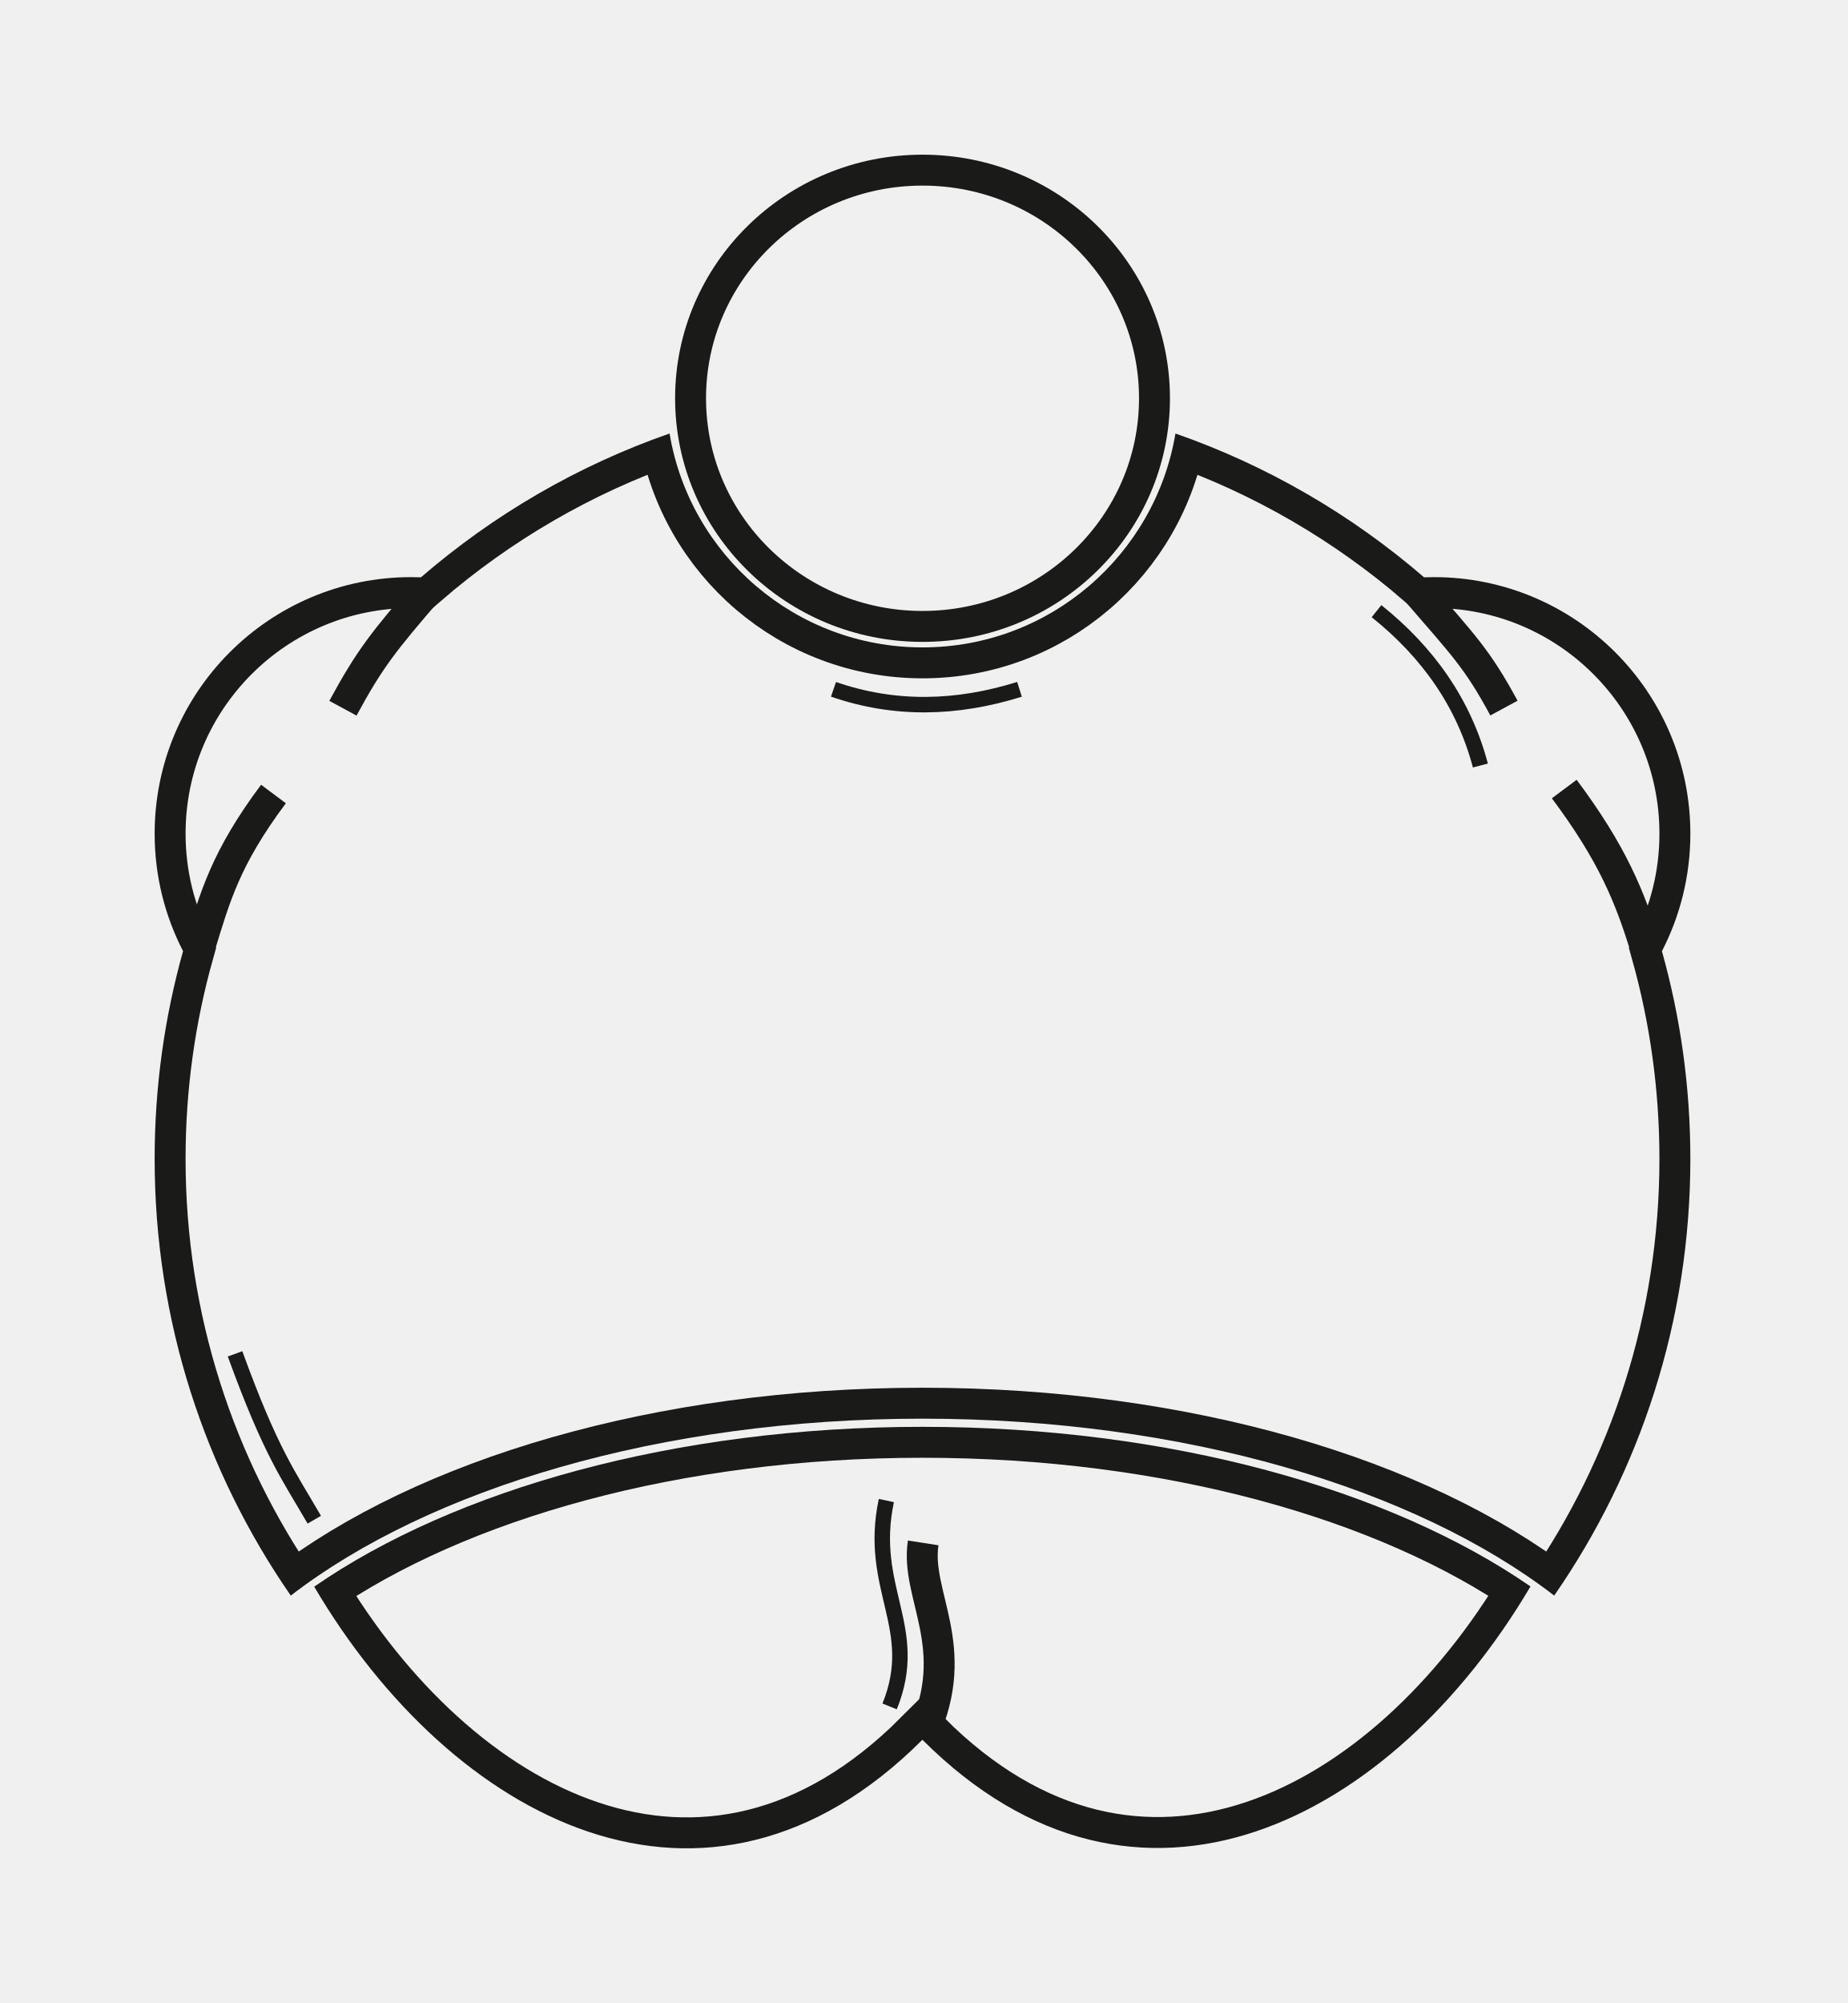
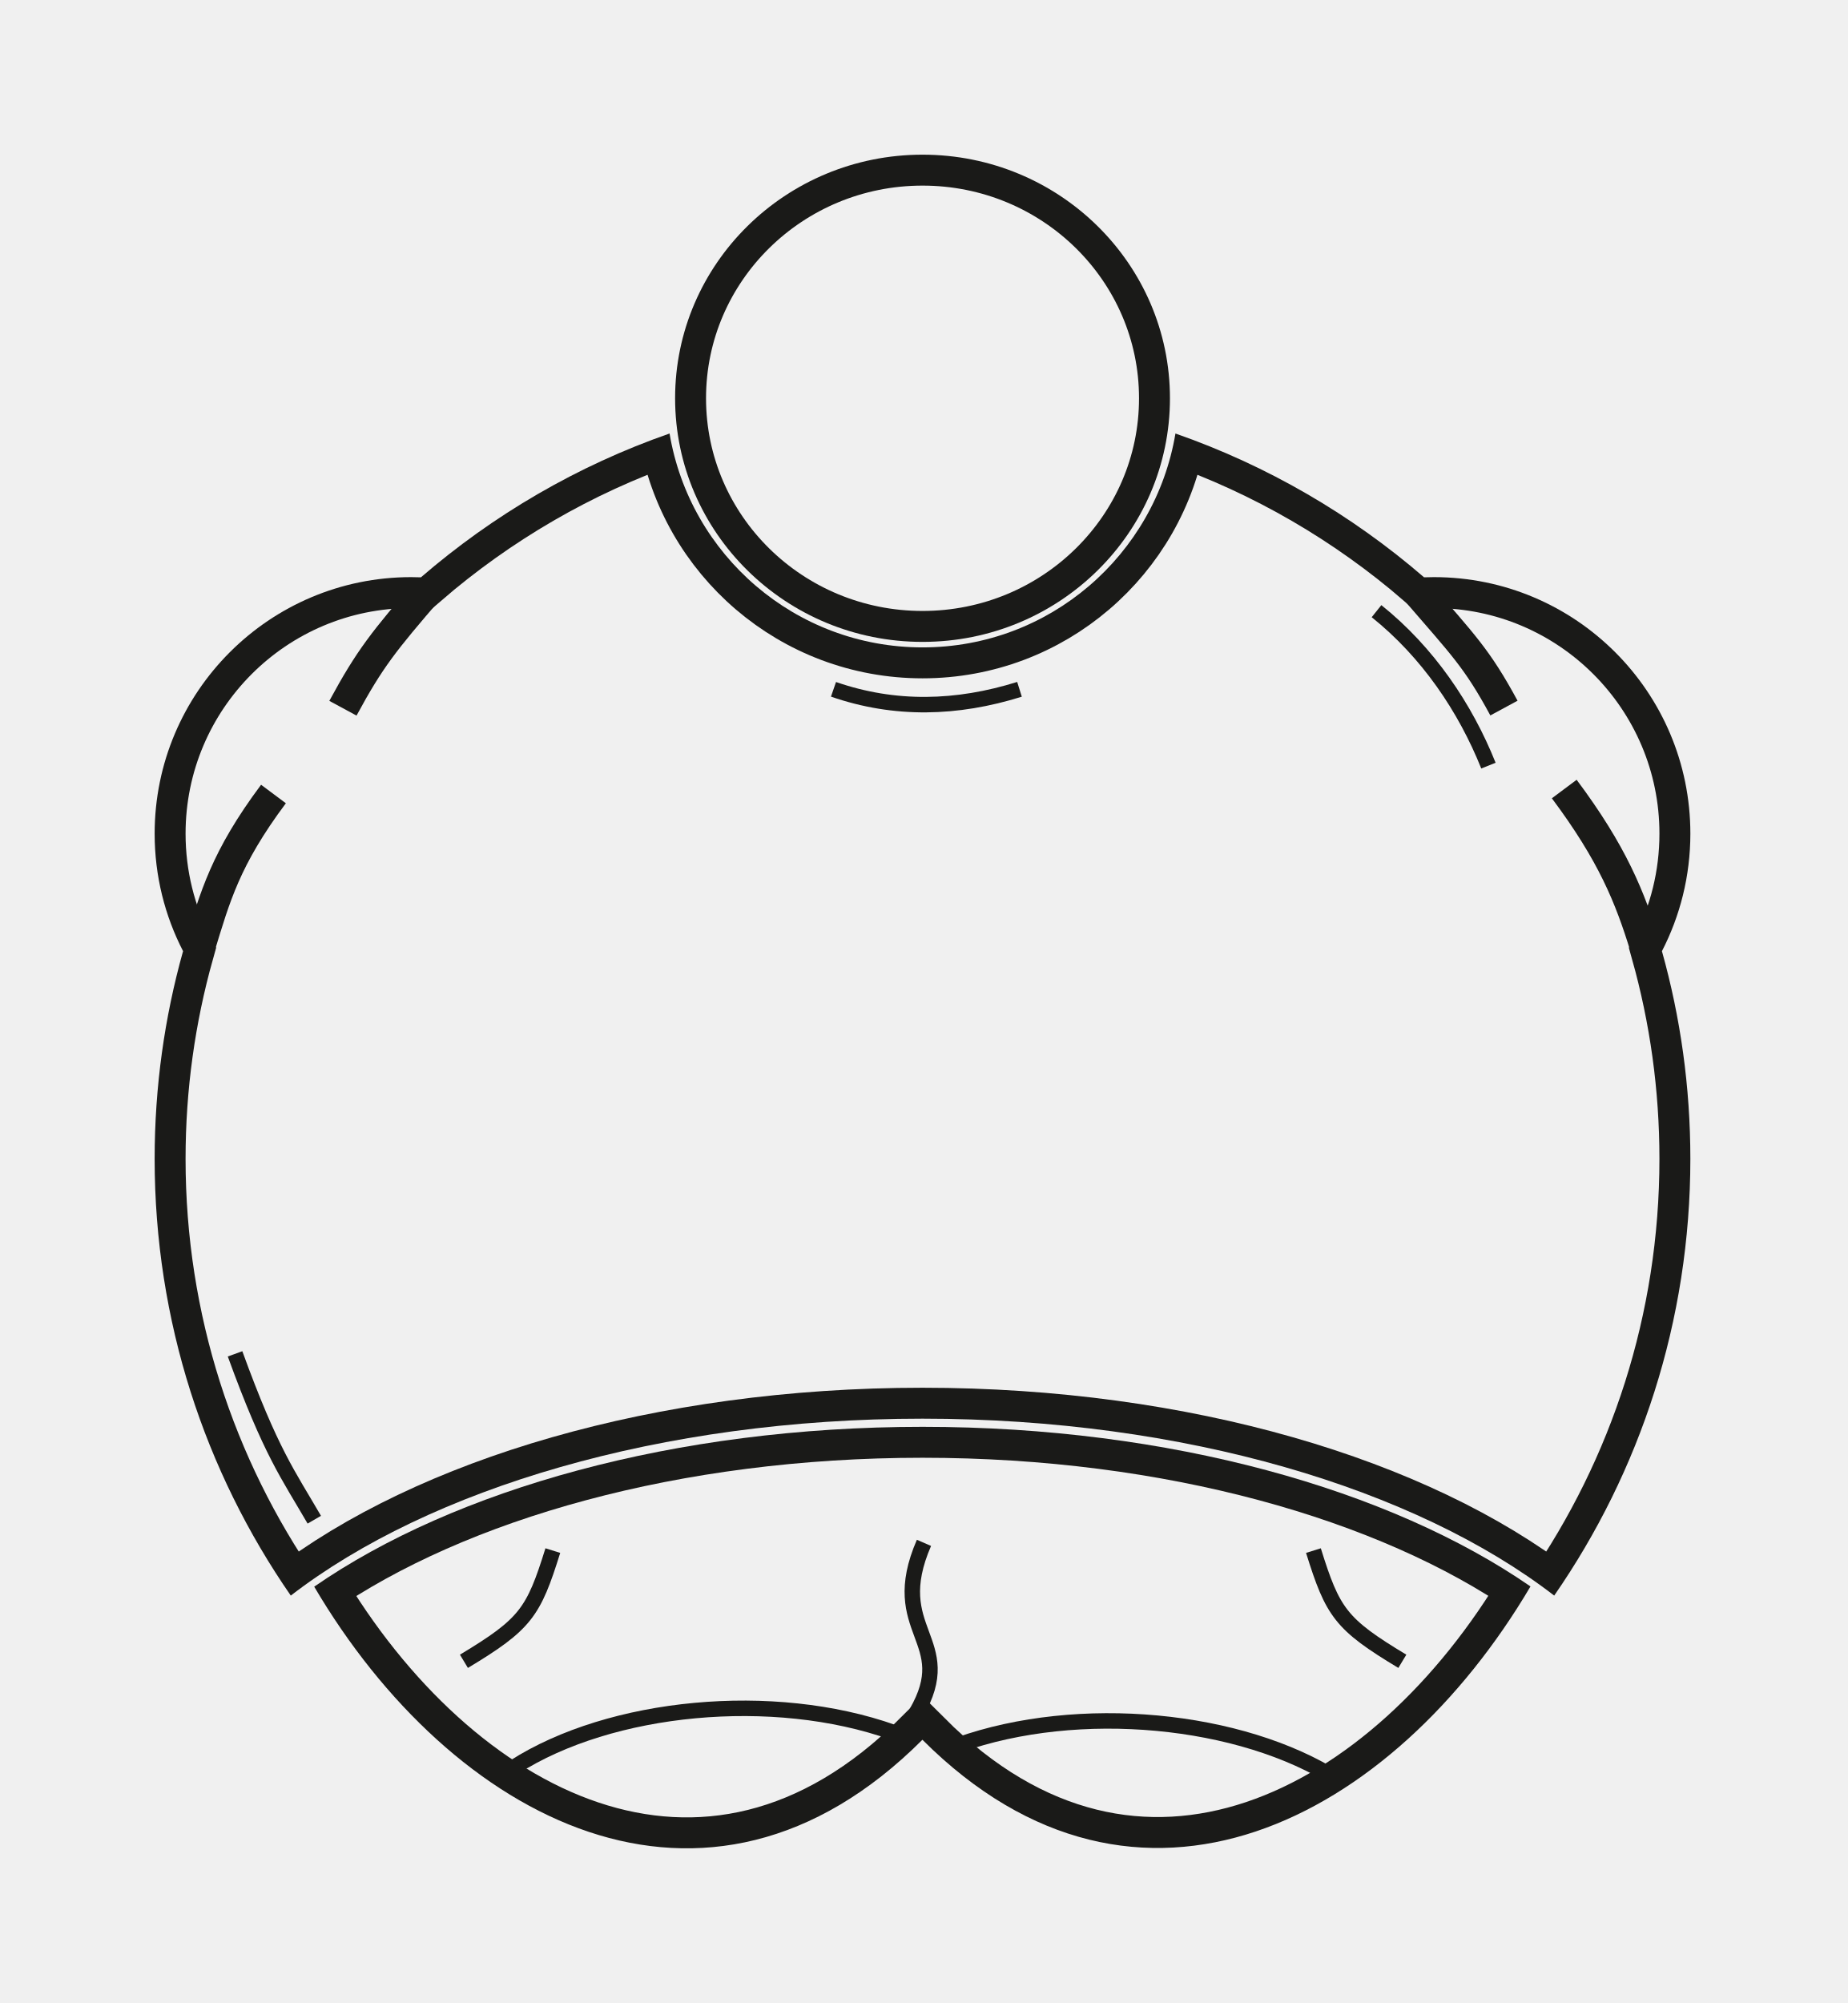
<svg xmlns="http://www.w3.org/2000/svg" width="239" height="259" viewBox="0 0 239 259" fill="none">
-   <mask id="stroke0_2050_101" fill="white">
+   <mask id="stroke0_2061_100" fill="white">
    <path d="M119.312 184.498C151.314 184.498 179.779 192.584 197.94 205.137C180.152 235.303 147.191 252.854 119.298 224.961C91.335 252.924 58.402 235.352 40.637 205.166C58.796 192.596 87.283 184.498 119.312 184.498Z" />
  </mask>
-   <path d="M119.312 184.498C151.314 184.498 179.779 192.584 197.94 205.137C180.152 235.303 147.191 252.854 119.298 224.961C91.335 252.924 58.402 235.352 40.637 205.166C58.796 192.596 87.283 184.498 119.312 184.498Z" stroke-width="8" stroke="#1A1A18" mask="url(#stroke0_2050_101)" />
-   <mask id="stroke1_2050_101" fill="white">
+   <path d="M119.312 184.498C151.314 184.498 179.779 192.584 197.94 205.137C180.152 235.303 147.191 252.854 119.298 224.961C91.335 252.924 58.402 235.352 40.637 205.166C58.796 192.596 87.283 184.498 119.312 184.498Z" stroke-width="8" stroke="#1A1A18" mask="url(#stroke0_2061_100)" />
+   <mask id="stroke1_2061_100" fill="white">
    <path d="M86.596 56.055C89.223 71.75 102.869 83.712 119.311 83.712C135.752 83.712 149.396 71.75 152.023 56.056C163.938 60.211 174.819 66.573 184.176 74.651C184.597 74.635 185.02 74.626 185.444 74.626C203.765 74.626 218.618 89.478 218.618 107.799C218.618 113.274 217.29 118.439 214.941 122.99C217.336 131.533 218.617 140.541 218.617 149.849C218.617 170.827 212.111 190.286 201.008 206.319C183.083 192.497 153.176 183.443 119.309 183.443C85.441 183.443 55.533 192.497 37.608 206.319C26.506 190.286 20 170.827 20 149.849C20 140.541 21.281 131.531 23.676 122.988C21.328 118.437 20.001 113.273 20.001 107.799C20.001 89.478 34.854 74.626 53.175 74.626C53.599 74.626 54.021 74.636 54.441 74.651C63.799 66.572 74.68 60.21 86.596 56.055Z" />
  </mask>
-   <path d="M86.596 56.055C89.223 71.75 102.869 83.712 119.311 83.712C135.752 83.712 149.396 71.75 152.023 56.056C163.938 60.211 174.819 66.573 184.176 74.651C184.597 74.635 185.02 74.626 185.444 74.626C203.765 74.626 218.618 89.478 218.618 107.799C218.618 113.274 217.29 118.439 214.941 122.99C217.336 131.533 218.617 140.541 218.617 149.849C218.617 170.827 212.111 190.286 201.008 206.319C183.083 192.497 153.176 183.443 119.309 183.443C85.441 183.443 55.533 192.497 37.608 206.319C26.506 190.286 20 170.827 20 149.849C20 140.541 21.281 131.531 23.676 122.988C21.328 118.437 20.001 113.273 20.001 107.799C20.001 89.478 34.854 74.626 53.175 74.626C53.599 74.626 54.021 74.636 54.441 74.651C63.799 66.572 74.68 60.21 86.596 56.055Z" stroke-width="8" stroke="#1A1A18" mask="url(#stroke1_2050_101)" />
-   <mask id="stroke2_2050_101" fill="white">
+   <path d="M86.596 56.055C89.223 71.75 102.869 83.712 119.311 83.712C135.752 83.712 149.396 71.75 152.023 56.056C163.938 60.211 174.819 66.573 184.176 74.651C184.597 74.635 185.02 74.626 185.444 74.626C203.765 74.626 218.618 89.478 218.618 107.799C218.618 113.274 217.29 118.439 214.941 122.99C217.336 131.533 218.617 140.541 218.617 149.849C218.617 170.827 212.111 190.286 201.008 206.319C183.083 192.497 153.176 183.443 119.309 183.443C85.441 183.443 55.533 192.497 37.608 206.319C26.506 190.286 20 170.827 20 149.849C20 140.541 21.281 131.531 23.676 122.988C21.328 118.437 20.001 113.273 20.001 107.799C20.001 89.478 34.854 74.626 53.175 74.626C53.599 74.626 54.021 74.636 54.441 74.651C63.799 66.572 74.68 60.21 86.596 56.055Z" stroke-width="8" stroke="#1A1A18" mask="url(#stroke1_2061_100)" />
+   <mask id="stroke2_2061_100" fill="white">
    <path d="M151.312 51.5C151.312 68.897 136.986 83 119.312 83C101.639 83 87.312 68.897 87.312 51.5C87.312 34.103 101.639 20 119.312 20C136.986 20 151.312 34.103 151.312 51.5Z" />
  </mask>
-   <path d="M151.312 51.5C151.312 68.897 136.986 83 119.312 83C101.639 83 87.312 68.897 87.312 51.5C87.312 34.103 101.639 20 119.312 20C136.986 20 151.312 34.103 151.312 51.5Z" stroke-width="8" stroke="#1A1A18" mask="url(#stroke2_2050_101)" />
+   <path d="M151.312 51.5C151.312 68.897 136.986 83 119.312 83C101.639 83 87.312 68.897 87.312 51.5C87.312 34.103 101.639 20 119.312 20C136.986 20 151.312 34.103 151.312 51.5Z" stroke-width="8" stroke="#1A1A18" mask="url(#stroke2_2061_100)" />
  <path d="M40.648 196.507C37.281 190.697 35.048 187.844 30.4 175.061" stroke-width="2" stroke="#1A1A18" />
+   <path d="M71.498 200.5C69 208.5 68 210.001 60 214.816" stroke-width="2" stroke="#1A1A18" />
+   <path d="M169.869 200.5C172.367 208.5 173.367 210.001 181.367 214.816" stroke-width="2" stroke="#1A1A18" />
+   <path d="M66.502 228.499C79 220.5 100.004 218.5 115.503 224" stroke-width="2" stroke="#1A1A18" />
+   <path d="M173.002 230.128C160.504 222.129 139.5 220.129 124.001 225.629" stroke-width="2" stroke="#1A1A18" />
  <path d="M131.853 89.133C123.751 91.669 115.721 91.88 107.797 89.133" stroke-width="2" stroke="#1A1A18" />
-   <path d="M178.028 79.027C184.655 84.333 189.314 90.876 191.46 98.984" stroke-width="2" stroke="#1A1A18" />
-   <path d="M119.4 199.506C118.342 206.275 124.535 212.955 119.4 224.187" stroke-width="4" stroke="#1A1A18" />
-   <path d="M114.634 194.028C112.204 205.438 119.177 210.509 115.056 220.651" stroke-width="2" stroke="#1A1A18" />
+   <path d="M178.028 79.028C184.656 84.333 189.5 91.5 192.502 99.001" stroke-width="2" stroke="#1A1A18" />
  <path d="M25.809 122.527C27.816 115.977 29.136 111.016 35.369 102.67" stroke-width="4" stroke="#1A1A18" />
  <path d="M44.352 91.579C47.838 85.135 49.634 82.916 55.55 76.049" stroke-width="4" stroke="#1A1A18" />
  <path d="M212.809 122.527C210.801 115.977 208.54 110.373 202.307 102.027" stroke-width="4" stroke="#1A1A18" />
  <path d="M194.508 91.558C191.021 85.113 189.225 83.394 183.309 76.527" stroke-width="4" stroke="#1A1A18" />
+   <path d="M119.499 199.5C114.5 211 124 212 118.501 221.501" stroke-width="2" stroke="#1A1A18" />
</svg>
